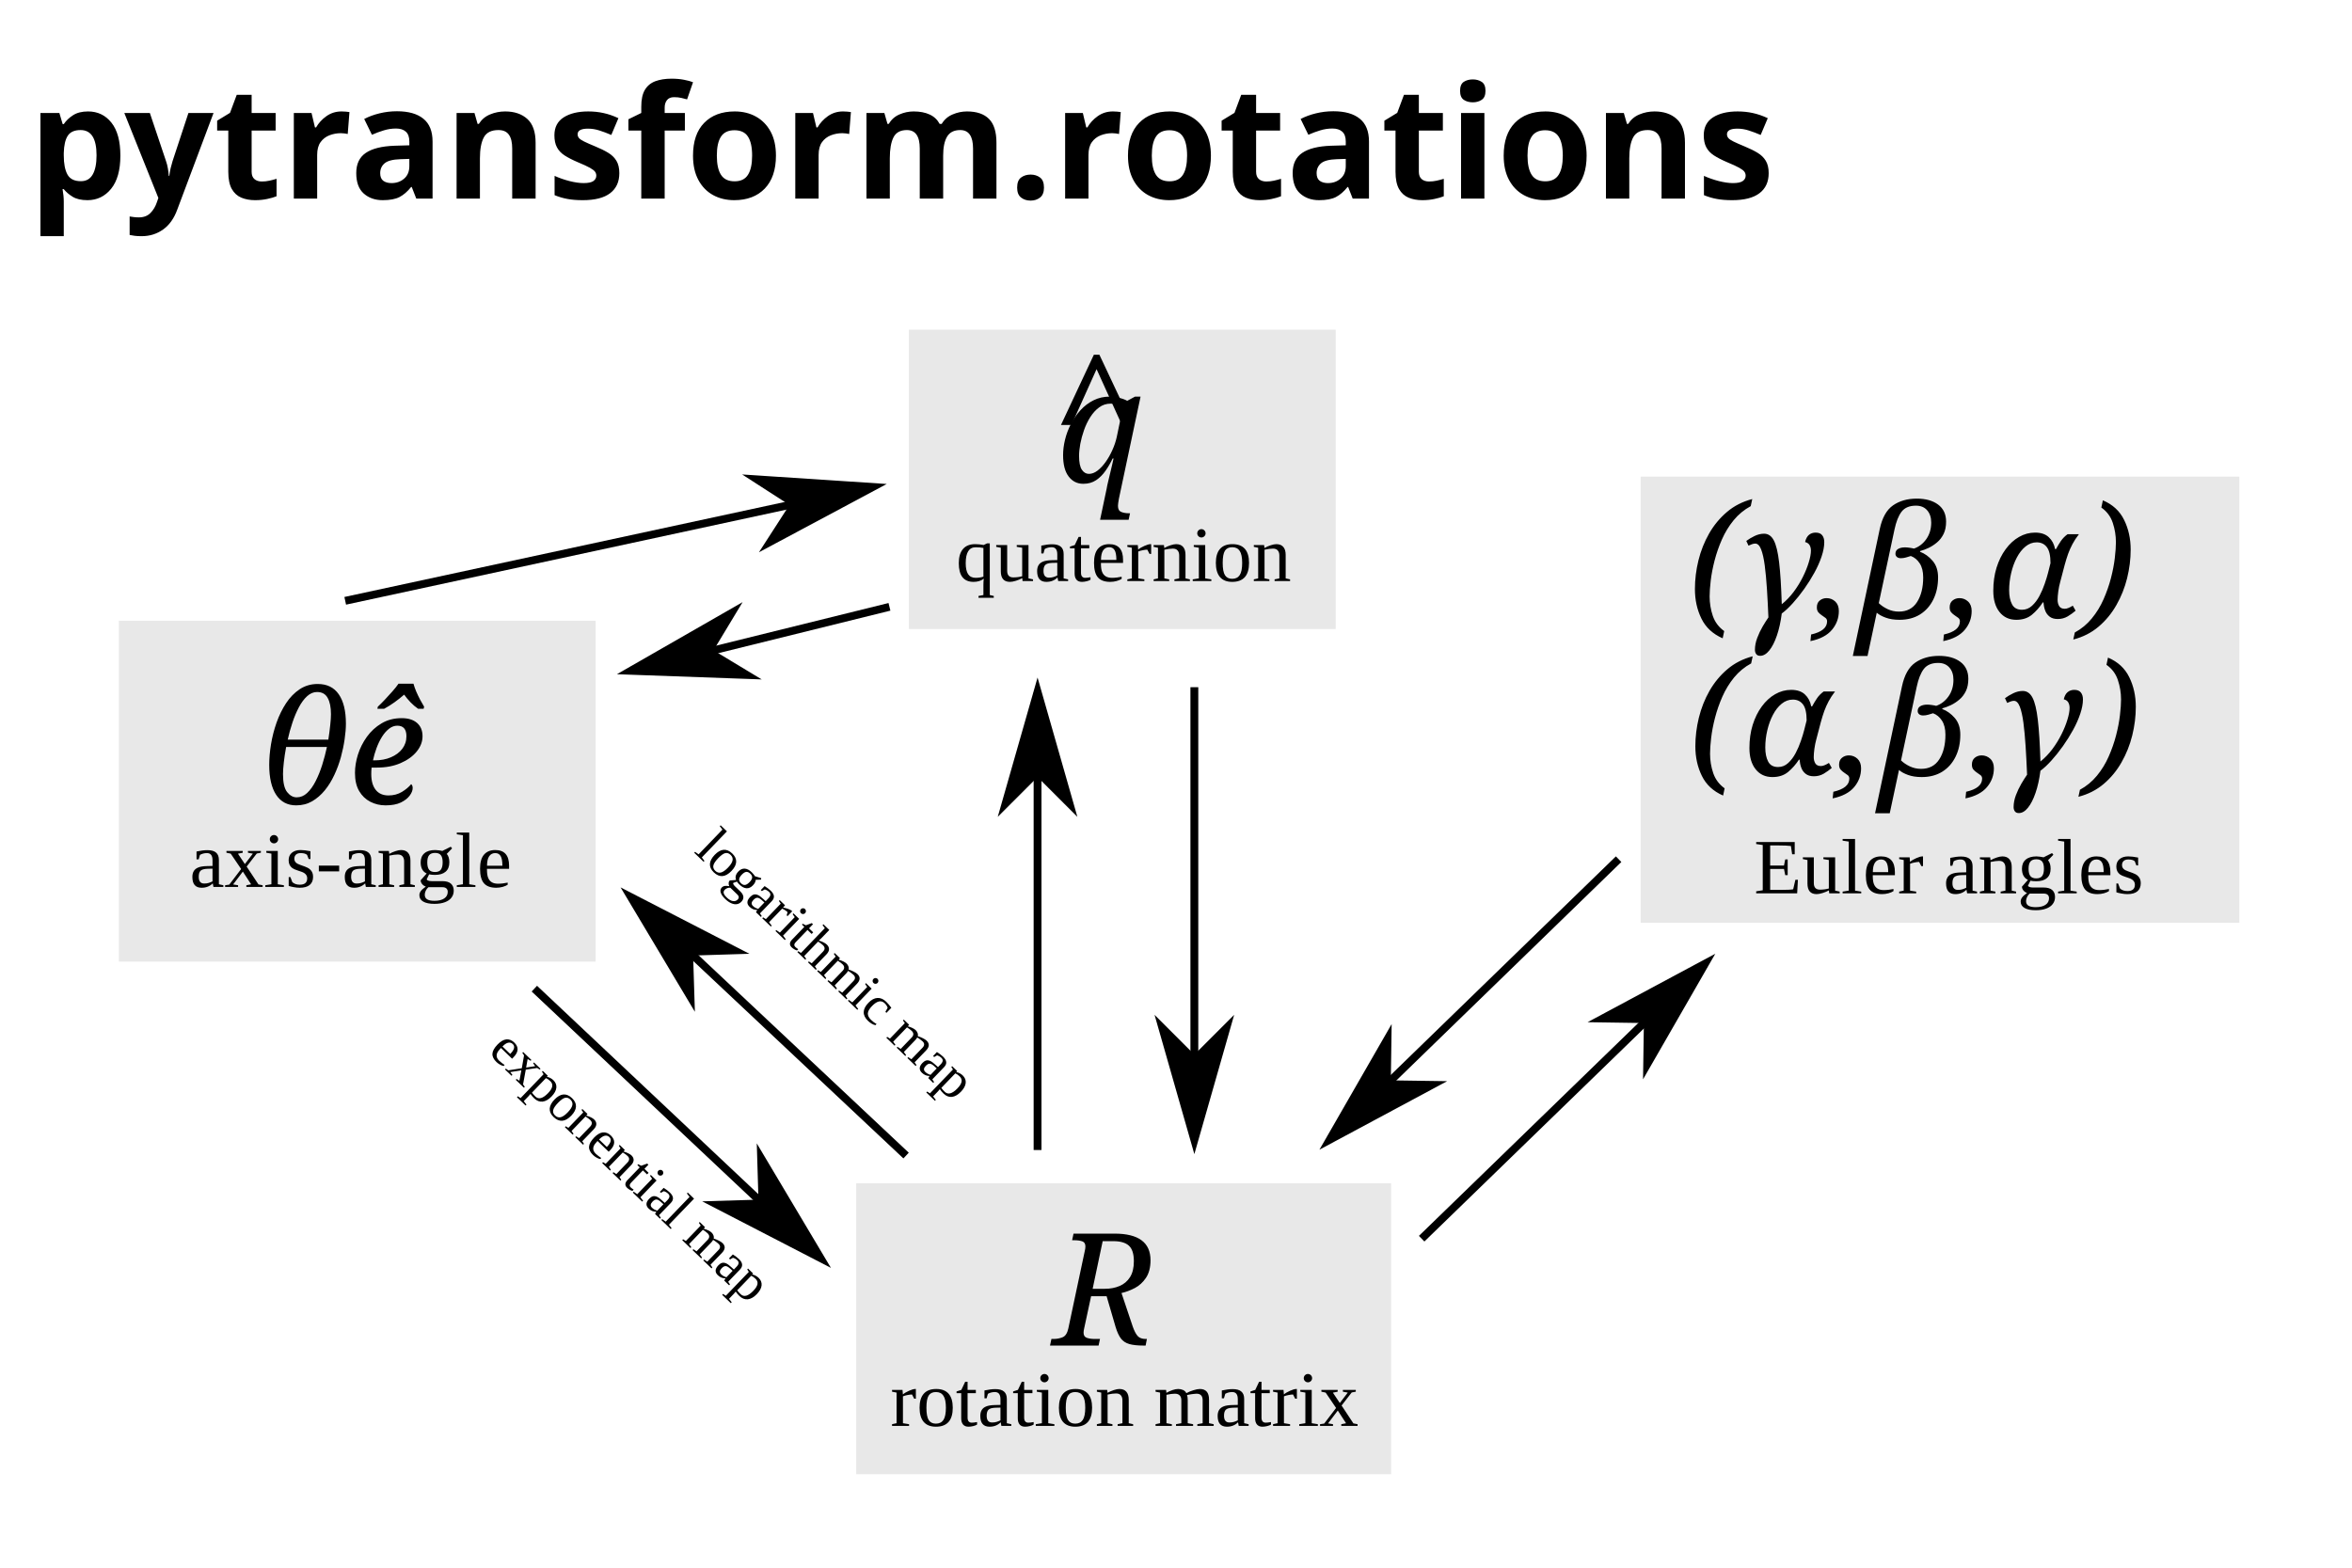
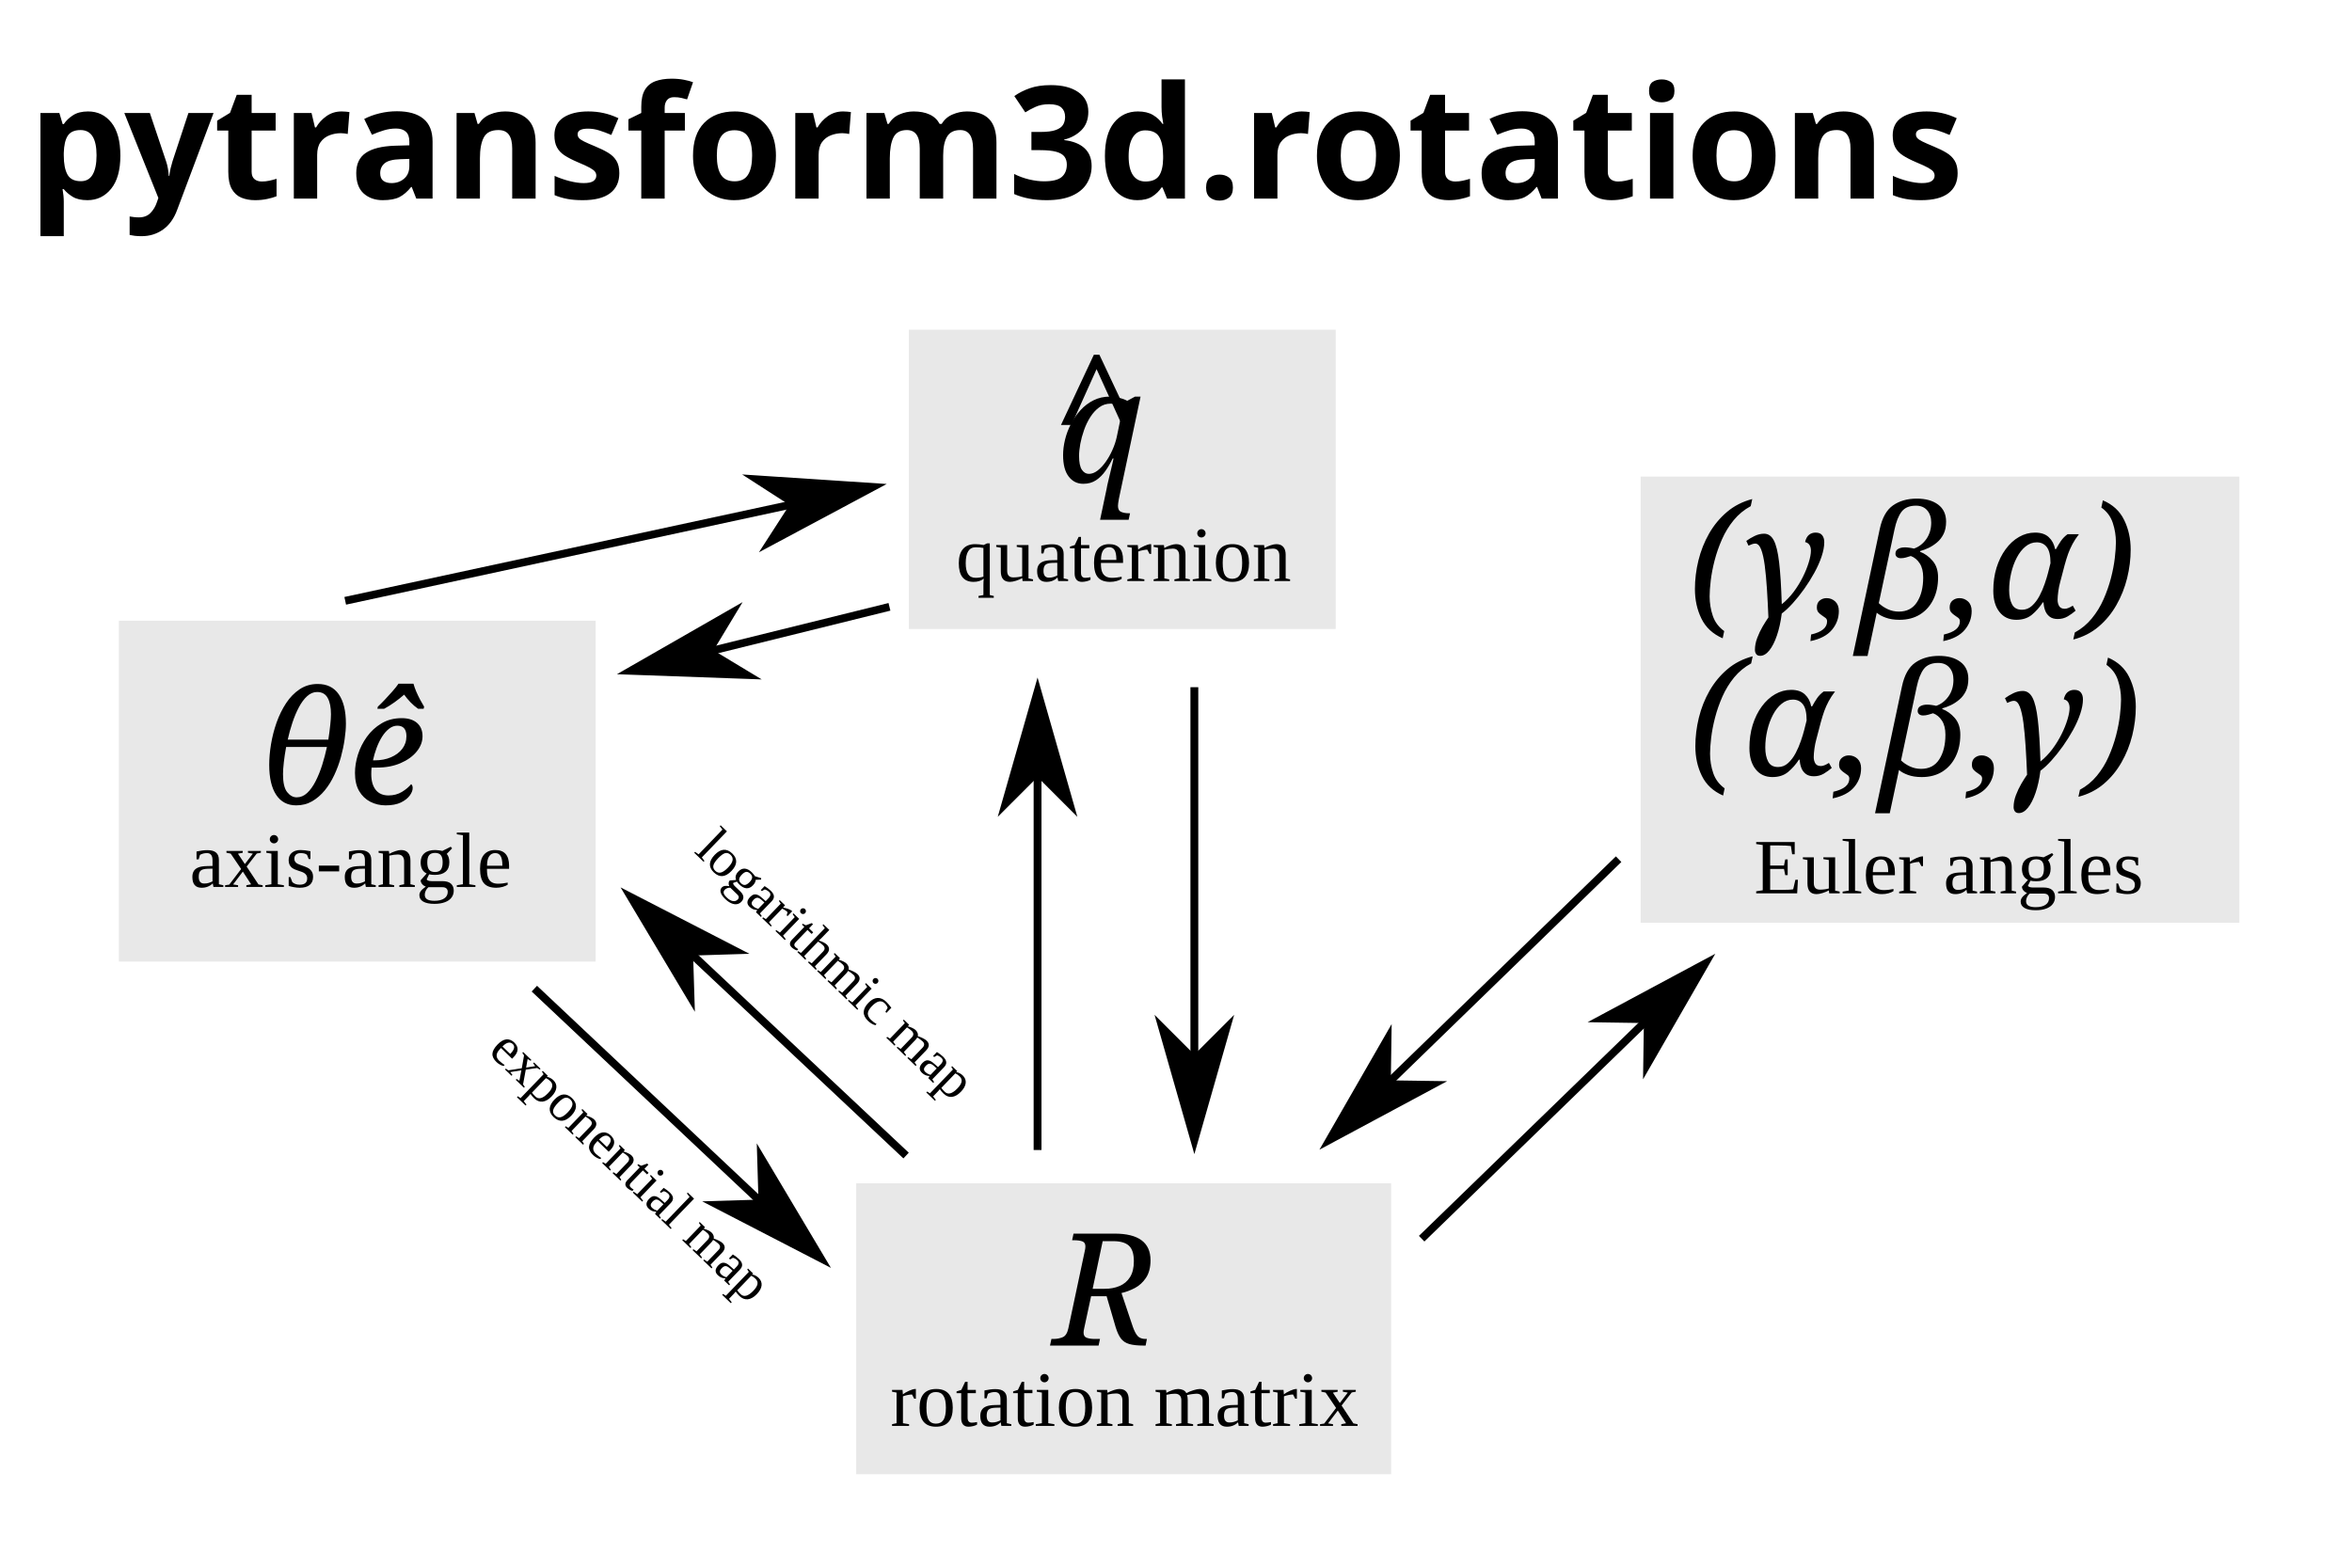
<svg xmlns="http://www.w3.org/2000/svg" width="600" height="400" id="svg2" version="1.1">
  <defs id="defs4">
    <marker orient="auto" refY="0.0" refX="0.0" id="Arrow1Lend" style="overflow:visible;">
      <path id="path3927" d="M 0.0,0.0 L 5.0,-5.0 L -12.5,0.0 L 5.0,5.0 L 0.0,0.0 z " style="fill-rule:evenodd;stroke:#000000;stroke-width:1.0pt;" transform="scale(0.8) rotate(180) translate(12.5,0)" />
    </marker>
  </defs>
  <g id="layer1" transform="translate(0,-652.3622)">
    <rect style="opacity:0.3;fill:#b3b3b3;fill-opacity:1;stroke:none" id="rect3148" width="136.472" height="74.246" x="218.416" y="954.275" />
    <text xml:space="preserve" style="font-size:40px;font-style:normal;font-weight:normal;line-height:125%;letter-spacing:0px;word-spacing:0px;fill:#000000;fill-opacity:1;stroke:none;font-family:Sans" x="268.657" y="995.685" id="text2985">
      <tspan id="tspan2987" x="268.657" y="995.685" style="font-style:italic;font-variant:normal;font-weight:normal;font-stretch:normal;font-family:Serif;-inkscape-font-specification:Serif Italic">R</tspan>
    </text>
    <text xml:space="preserve" style="font-size:40px;font-style:normal;font-weight:normal;line-height:125%;letter-spacing:0px;word-spacing:0px;fill:#000000;fill-opacity:1;stroke:none;font-family:Sans" x="227.157" y="1016.185" id="text2989">
      <tspan id="tspan2991" x="227.157" y="1016.185" style="font-size:20px;font-style:normal;font-variant:normal;font-weight:normal;font-stretch:normal;font-family:Times New Roman;-inkscape-font-specification:Times New Roman">rotation matrix</tspan>
    </text>
    <rect style="opacity:0.3;fill:#b3b3b3;fill-opacity:1;stroke:none" id="rect3142" width="121.622" height="86.974" x="30.326" y="810.733" />
    <text xml:space="preserve" style="font-size:40px;font-style:normal;font-weight:normal;line-height:125%;letter-spacing:0px;word-spacing:0px;fill:#000000;fill-opacity:1;stroke:none;font-family:Sans" x="66.477" y="857.442" id="text2985-8">
      <tspan id="tspan2987-5" x="66.477" y="857.442" style="font-style:italic;font-variant:normal;font-weight:normal;font-stretch:normal;font-family:Serif;-inkscape-font-specification:Serif Italic">θê</tspan>
    </text>
    <text xml:space="preserve" style="font-size:40px;font-style:normal;font-weight:normal;line-height:125%;letter-spacing:0px;word-spacing:0px;fill:#000000;fill-opacity:1;stroke:none;font-family:Sans" x="48.371" y="878.669" id="text2989-2">
      <tspan id="tspan2991-0" x="48.371" y="878.669" style="font-size:20px;font-style:normal;font-variant:normal;font-weight:normal;font-stretch:normal;font-family:Times New Roman;-inkscape-font-specification:Times New Roman">axis-angle</tspan>
    </text>
    <rect style="opacity:0.3;fill:#b3b3b3;fill-opacity:1;stroke:none" id="rect3144" width="152.735" height="113.844" x="418.528" y="773.963" />
    <text xml:space="preserve" style="font-size:40px;font-style:normal;font-weight:normal;line-height:125%;letter-spacing:0px;word-spacing:0px;fill:#000000;fill-opacity:1;stroke:none;font-family:Sans" x="430.801" y="850.223" id="text2985-8-4">
      <tspan id="tspan2987-5-7" x="430.801" y="850.223" style="font-style:italic;font-variant:normal;font-weight:normal;font-stretch:normal;font-family:Serif;-inkscape-font-specification:Serif Italic">(α,β,γ)</tspan>
    </text>
    <text xml:space="preserve" style="font-size:40px;font-style:normal;font-weight:normal;line-height:125%;letter-spacing:0px;word-spacing:0px;fill:#000000;fill-opacity:1;stroke:none;font-family:Sans" x="447.429" y="880.296" id="text2989-2-4">
      <tspan id="tspan2991-0-5" x="447.429" y="880.296" style="font-size:20px;font-style:normal;font-variant:normal;font-weight:normal;font-stretch:normal;font-family:Times New Roman;-inkscape-font-specification:Times New Roman">Euler angles</tspan>
    </text>
    <text xml:space="preserve" style="font-size:40px;font-style:normal;font-weight:normal;line-height:125%;letter-spacing:0px;word-spacing:0px;fill:#000000;fill-opacity:1;stroke:none;font-family:Sans" x="430.691" y="810.104" id="text2985-8-4-3">
      <tspan id="tspan2987-5-7-9" x="430.691" y="810.104" style="font-style:italic;font-variant:normal;font-weight:normal;font-stretch:normal;font-family:Serif;-inkscape-font-specification:Serif Italic">(γ,β,α)</tspan>
    </text>
    <rect style="opacity:0.3;fill:#b3b3b3;fill-opacity:1;stroke:none" id="rect3146" width="108.894" height="76.368" x="231.851" y="736.487" />
    <text xml:space="preserve" style="font-size:40px;font-style:normal;font-weight:normal;line-height:125%;letter-spacing:0px;word-spacing:0px;fill:#000000;fill-opacity:1;stroke:none;font-family:Sans" x="269.478" y="775.397" id="text2985-4">
      <tspan id="tspan2987-8" x="269.478" y="775.397" style="font-style:italic;font-variant:normal;font-weight:normal;font-stretch:normal;font-family:Serif;-inkscape-font-specification:Serif Italic">q</tspan>
    </text>
    <text xml:space="preserve" style="font-size:40px;font-style:normal;font-weight:normal;line-height:125%;letter-spacing:0px;word-spacing:0px;fill:#000000;fill-opacity:1;stroke:none;font-family:Sans" x="243.873" y="800.624" id="text2989-9">
      <tspan id="tspan2991-9" x="243.873" y="800.624" style="font-size:20px;font-style:normal;font-variant:normal;font-weight:normal;font-stretch:normal;font-family:Times New Roman;-inkscape-font-specification:Times New Roman">quaternion</tspan>
    </text>
    <path style="fill:none;stroke:#000000;stroke-width:2;stroke-linecap:butt;stroke-linejoin:miter;stroke-miterlimit:4;stroke-opacity:1;stroke-dasharray:none;marker-end:url(#Arrow1Lend)" d="m 304.683,827.703 0,115.258" id="path3150" />
    <path style="fill:none;stroke:#000000;stroke-width:2;stroke-linecap:butt;stroke-linejoin:miter;stroke-miterlimit:4;stroke-opacity:1;stroke-dasharray:none;marker-end:url(#Arrow1Lend)" d="m 264.683,945.79 0,-116.673" id="path4728" />
    <path style="fill:none;stroke:#000000;stroke-width:2;stroke-linecap:butt;stroke-linejoin:miter;stroke-miterlimit:4;stroke-opacity:1;stroke-dasharray:none;marker-end:url(#Arrow1Lend)" d="m 362.666,968.417 72.125,-70.004" id="path4912" />
    <path style="fill:none;stroke:#000000;stroke-width:2;stroke-linecap:butt;stroke-linejoin:miter;stroke-miterlimit:4;stroke-opacity:1;stroke-dasharray:none;marker-end:url(#Arrow1Lend)" d="m 412.912,871.585 -73.539,71.418" id="path5096" />
    <path style="fill:none;stroke:#000000;stroke-width:2;stroke-linecap:butt;stroke-linejoin:miter;stroke-miterlimit:4;stroke-opacity:1;stroke-dasharray:none;marker-end:url(#Arrow1Lend)" d="M 231.144,947.204 161.141,881.443" id="path5280" />
    <path style="fill:none;stroke:#000000;stroke-width:2;stroke-linecap:butt;stroke-linejoin:miter;stroke-miterlimit:4;stroke-opacity:1;stroke-dasharray:none;marker-end:url(#Arrow1Lend)" d="m 136.312,904.615 72.832,68.589" id="path5464" />
    <path style="fill:none;stroke:#000000;stroke-width:2;stroke-linecap:butt;stroke-linejoin:miter;stroke-miterlimit:4;stroke-opacity:1;stroke-dasharray:none;marker-end:url(#Arrow1Lend)" d="M 88.066,805.662 222.416,776.67" id="path5648" />
    <path style="fill:none;stroke:#000000;stroke-width:2;stroke-linecap:butt;stroke-linejoin:miter;stroke-miterlimit:4;stroke-opacity:1;stroke-dasharray:none;marker-end:url(#Arrow1Lend)" d="m 226.902,807.197 -65.761,16.263" id="path5832" />
    <text xml:space="preserve" style="font-size:40px;font-style:normal;font-weight:normal;line-height:125%;letter-spacing:0px;word-spacing:0px;fill:#000000;fill-opacity:1;stroke:none;font-family:Sans" x="728.311" y="577.031" id="text6016" transform="matrix(0.7202443,0.6937206,-0.6937206,0.7202443,0,0)">
      <tspan id="tspan6018" x="728.311" y="577.031" style="font-size:14px;font-family:Times New Roman;-inkscape-font-specification:Times New Roman">exponential map</tspan>
    </text>
    <text xml:space="preserve" style="font-size:40px;font-style:normal;font-weight:normal;line-height:125%;letter-spacing:0px;word-spacing:0px;fill:#000000;fill-opacity:1;stroke:none;font-family:Sans" x="730.76" y="503.715" id="text6016-5" transform="matrix(0.7202443,0.6937206,-0.6937206,0.7202443,0,0)">
      <tspan id="tspan6018-1" x="730.76" y="503.715" style="font-size:14px;font-family:Times New Roman;-inkscape-font-specification:Times New Roman">logarithmic map</tspan>
    </text>
    <text xml:space="preserve" style="font-size:40px;font-style:normal;font-weight:normal;line-height:125%;letter-spacing:0px;word-spacing:0px;fill:#000000;fill-opacity:1;stroke:none;font-family:Sans" x="7.192" y="703.031" id="text6041">
-       <tspan id="tspan6043" x="7.192" y="703.031" style="font-style:normal;font-variant:normal;font-weight:bold;font-stretch:normal;font-family:Sans;-inkscape-font-specification:Sans Bold">pytransform.rotations</tspan>
+       <tspan id="tspan6043" x="7.192" y="703.031" style="font-style:normal;font-variant:normal;font-weight:bold;font-stretch:normal;font-family:Sans;-inkscape-font-specification:Sans Bold">pytransform3d.rotations</tspan>
    </text>
    <text xml:space="preserve" style="font-size:40px;font-style:normal;font-weight:normal;line-height:125%;letter-spacing:0px;word-spacing:0px;fill:#000000;fill-opacity:1;stroke:none;font-family:Sans" x="268.614" y="771.427" id="text2985-4-4">
      <tspan id="tspan2987-8-1" x="268.614" y="771.427" style="font-style:italic;font-variant:normal;font-weight:normal;font-stretch:normal;font-family:Serif;-inkscape-font-specification:Serif Italic">^</tspan>
    </text>
  </g>
</svg>
